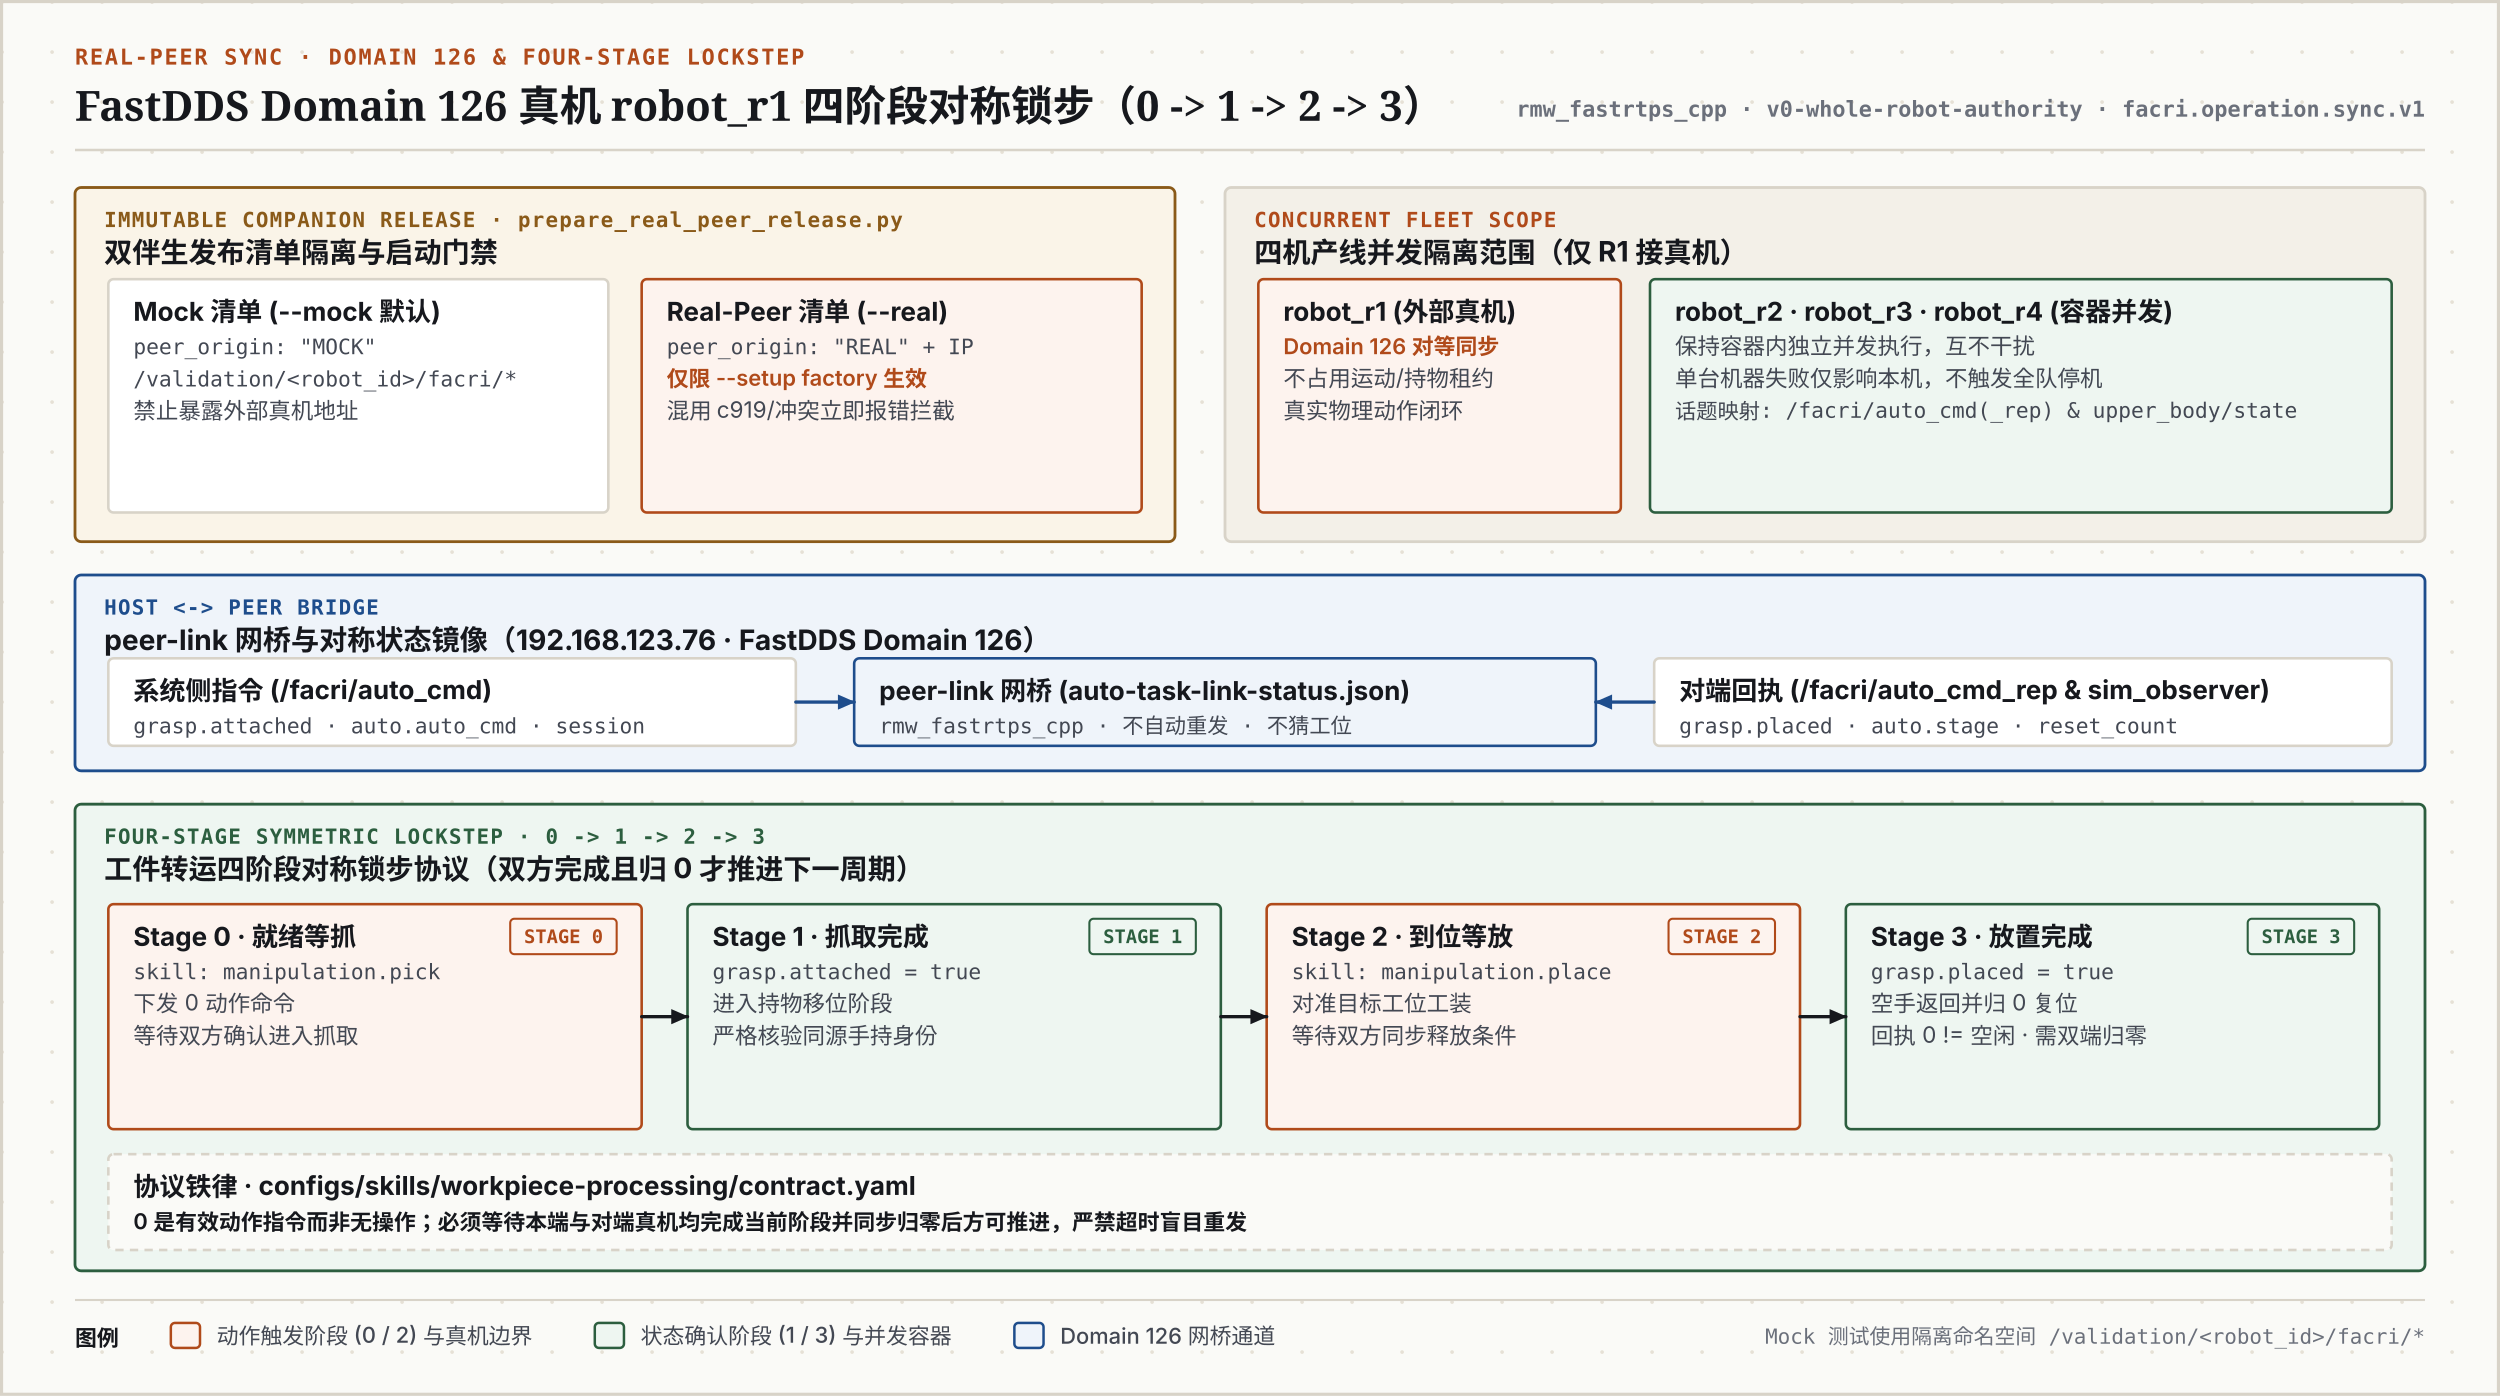
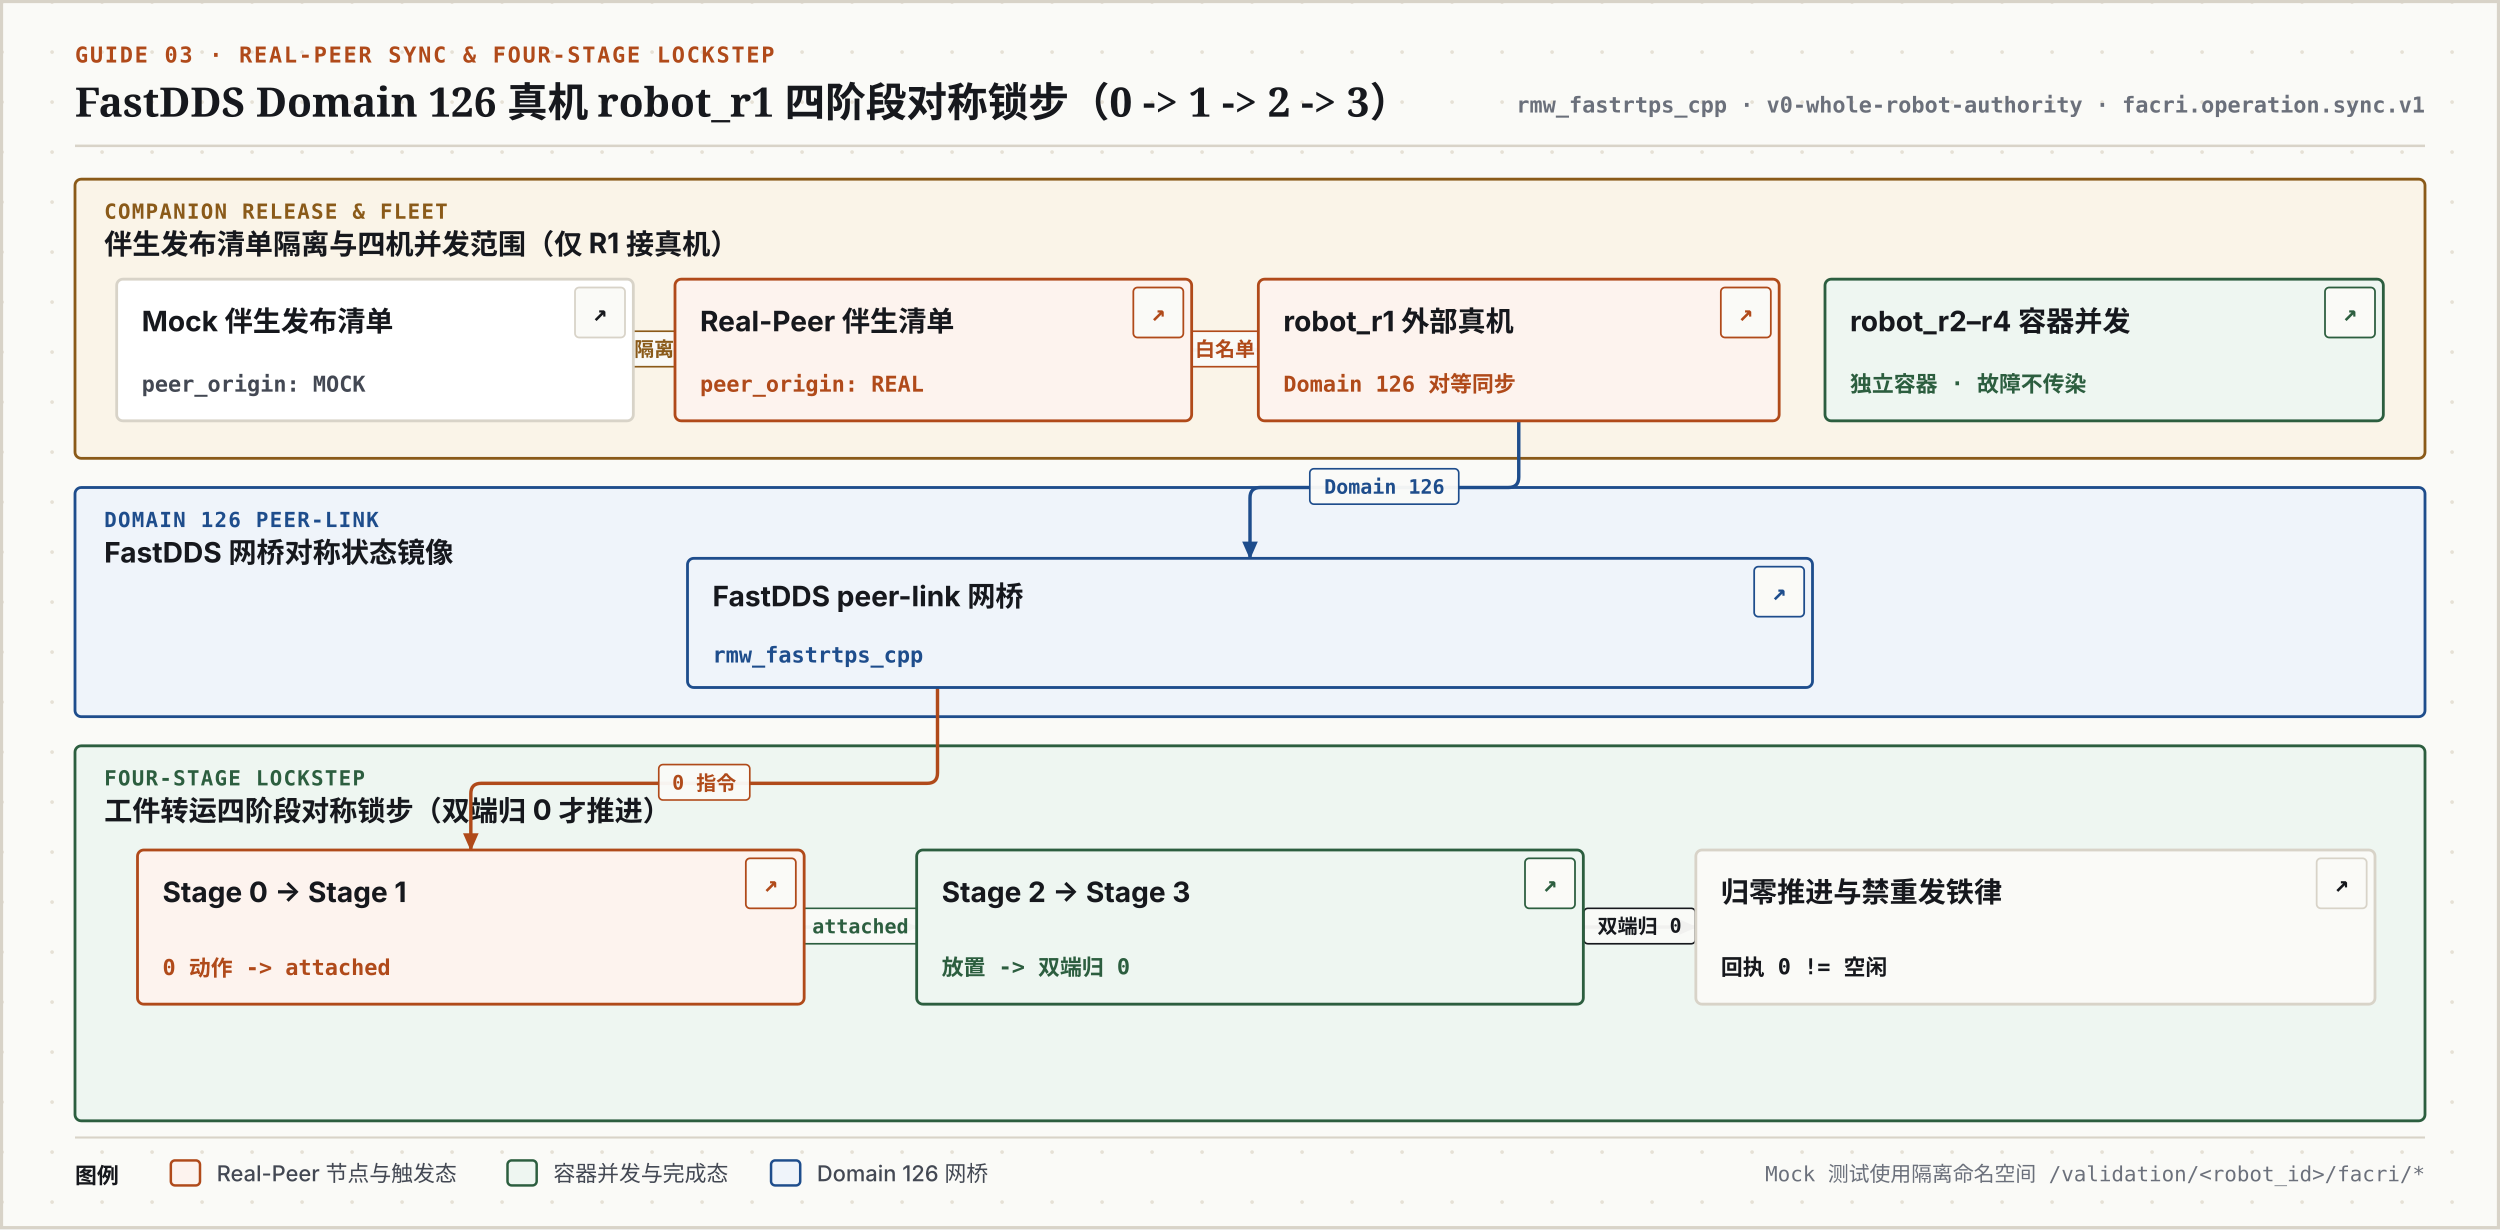
- <svg xmlns="http://www.w3.org/2000/svg" viewBox="0 0 1200 670" width="1200" height="670" role="img" aria-labelledby="diagram-title diagram-desc">
+ <svg xmlns="http://www.w3.org/2000/svg" class="interactive-arch-svg" data-diagram-id="guide-real-peer-lockstep" viewBox="0 0 1200 590" width="1200" height="590" role="group" aria-labelledby="guide-real-peer-lockstep-title" aria-describedby="guide-real-peer-lockstep-desc">
  <defs>
-     <pattern id="dot-grid" width="24" height="24" patternUnits="userSpaceOnUse">
+     <pattern id="guide-real-peer-lockstep-dot-grid" width="24" height="24" patternUnits="userSpaceOnUse">
      <circle cx="1" cy="1" r="0.9" fill="#E6E1D6" />
    </pattern>
-     <marker id="arrow-ink" viewBox="0 0 10 10" refX="8.5" refY="5" markerWidth="6.5" markerHeight="6.5" orient="auto-start-reverse">
+     <marker id="guide-real-peer-lockstep-arrow-ink" viewBox="0 0 10 10" refX="8.5" refY="5" markerWidth="6.5" markerHeight="6.5" orient="auto-start-reverse">
      <path d="M 1 1.5 L 9 5 L 1 8.5 z" fill="#16181D" />
    </marker>
-     <marker id="arrow-terracotta" viewBox="0 0 10 10" refX="8.5" refY="5" markerWidth="6.5" markerHeight="6.5" orient="auto-start-reverse">
+     <marker id="guide-real-peer-lockstep-arrow-terracotta" viewBox="0 0 10 10" refX="8.5" refY="5" markerWidth="6.5" markerHeight="6.5" orient="auto-start-reverse">
      <path d="M 1 1.5 L 9 5 L 1 8.5 z" fill="#B04A1A" />
    </marker>
-     <marker id="arrow-forest" viewBox="0 0 10 10" refX="8.5" refY="5" markerWidth="6.5" markerHeight="6.5" orient="auto-start-reverse">
+     <marker id="guide-real-peer-lockstep-arrow-forest" viewBox="0 0 10 10" refX="8.5" refY="5" markerWidth="6.5" markerHeight="6.5" orient="auto-start-reverse">
      <path d="M 1 1.5 L 9 5 L 1 8.5 z" fill="#2C5E3F" />
    </marker>
-     <marker id="arrow-slate" viewBox="0 0 10 10" refX="8.5" refY="5" markerWidth="6.5" markerHeight="6.5" orient="auto-start-reverse">
+     <marker id="guide-real-peer-lockstep-arrow-slate" viewBox="0 0 10 10" refX="8.5" refY="5" markerWidth="6.5" markerHeight="6.5" orient="auto-start-reverse">
      <path d="M 1 1.5 L 9 5 L 1 8.5 z" fill="#1E4D8C" />
    </marker>
-     <marker id="arrow-ochre" viewBox="0 0 10 10" refX="8.5" refY="5" markerWidth="6.5" markerHeight="6.5" orient="auto-start-reverse">
+     <marker id="guide-real-peer-lockstep-arrow-ochre" viewBox="0 0 10 10" refX="8.5" refY="5" markerWidth="6.5" markerHeight="6.5" orient="auto-start-reverse">
      <path d="M 1 1.5 L 9 5 L 1 8.5 z" fill="#8A5A19" />
    </marker>
-     <marker id="arrow-mute" viewBox="0 0 10 10" refX="8.5" refY="5" markerWidth="6.5" markerHeight="6.5" orient="auto-start-reverse">
+     <marker id="guide-real-peer-lockstep-arrow-mute" viewBox="0 0 10 10" refX="8.5" refY="5" markerWidth="6.5" markerHeight="6.5" orient="auto-start-reverse">
      <path d="M 1 1.5 L 9 5 L 1 8.5 z" fill="#8C877C" />
    </marker>
  </defs>
-   <rect x="0" y="0" width="1200" height="670" fill="#FAFAF7" />
-   <rect x="0" y="0" width="1200" height="670" fill="url(#dot-grid)" />
-   <rect x="0.75" y="0.75" width="1198.5" height="668.5" fill="none" stroke="#D8D3C8" stroke-width="1.5" />
-   <rect x="36.0" y="90.0" width="528.0" height="170.0" rx="3.0" fill="#FAF4E8" stroke="#8A5A19" stroke-width="1.35" />
-   <text x="50.0" y="109.0" font-family="&quot;JetBrains Mono&quot;, monospace" font-size="10.0" font-weight="700" fill="#8A5A19" letter-spacing="0.06em">IMMUTABLE COMPANION RELEASE · prepare_real_peer_release.py</text>
-   <text x="50.0" y="126.0" font-family="&quot;Inter&quot;, &quot;PingFang SC&quot;, &quot;Noto Sans SC&quot;, sans-serif" font-size="13.5" font-weight="700" fill="#16181D">双伴生发布清单隔离与启动门禁</text>
-   <rect x="588.0" y="90.0" width="576.0" height="170.0" rx="3.0" fill="#F3F0E8" stroke="#D8D3C8" stroke-width="1.35" />
-   <text x="602.0" y="109.0" font-family="&quot;JetBrains Mono&quot;, monospace" font-size="10.0" font-weight="700" fill="#B04A1A" letter-spacing="0.06em">CONCURRENT FLEET SCOPE</text>
-   <text x="602.0" y="126.0" font-family="&quot;Inter&quot;, &quot;PingFang SC&quot;, &quot;Noto Sans SC&quot;, sans-serif" font-size="13.5" font-weight="700" fill="#16181D">四机产线并发隔离范围（仅 R1 接真机）</text>
-   <rect x="36.0" y="276.0" width="1128.0" height="94.0" rx="3.0" fill="#EFF4FA" stroke="#1E4D8C" stroke-width="1.35" />
-   <text x="50.0" y="295.0" font-family="&quot;JetBrains Mono&quot;, monospace" font-size="10.0" font-weight="700" fill="#1E4D8C" letter-spacing="0.06em">HOST &lt;-&gt; PEER BRIDGE</text>
-   <text x="50.0" y="312.0" font-family="&quot;Inter&quot;, &quot;PingFang SC&quot;, &quot;Noto Sans SC&quot;, sans-serif" font-size="13.5" font-weight="700" fill="#16181D">peer-link 网桥与对称状态镜像（192.168.123.76 · FastDDS Domain 126）</text>
-   <rect x="36.0" y="386.0" width="1128.0" height="224.0" rx="3.0" fill="#EEF6F1" stroke="#2C5E3F" stroke-width="1.35" />
-   <text x="50.0" y="405.0" font-family="&quot;JetBrains Mono&quot;, monospace" font-size="10.0" font-weight="700" fill="#2C5E3F" letter-spacing="0.06em">FOUR-STAGE SYMMETRIC LOCKSTEP · 0 -&gt; 1 -&gt; 2 -&gt; 3</text>
-   <text x="50.0" y="422.0" font-family="&quot;Inter&quot;, &quot;PingFang SC&quot;, &quot;Noto Sans SC&quot;, sans-serif" font-size="13.5" font-weight="700" fill="#16181D">工件转运四阶段对称锁步协议（双方完成且归 0 才推进下一周期）</text>
-   <rect x="52.0" y="134.0" width="240.0" height="112.0" rx="2.5" fill="#FFFFFF" stroke="#D8D3C8" stroke-width="1.25" />
-   <text x="64.0" y="154.0" font-family="&quot;Inter&quot;, &quot;PingFang SC&quot;, &quot;Noto Sans SC&quot;, sans-serif" font-size="12.5" font-weight="700" fill="#16181D">Mock 清单 (--mock 默认)</text>
-   <text x="64.0" y="170.0" font-family="&quot;JetBrains Mono&quot;, monospace" font-size="10.2" font-weight="500" fill="#434853">peer_origin: "MOCK"</text>
-   <text x="64.0" y="185.5" font-family="&quot;JetBrains Mono&quot;, monospace" font-size="10.2" font-weight="500" fill="#434853">/validation/&lt;robot_id&gt;/facri/*</text>
-   <text x="64.0" y="201.0" font-family="&quot;Inter&quot;, &quot;PingFang SC&quot;, &quot;Noto Sans SC&quot;, sans-serif" font-size="10.8" font-weight="400" fill="#434853">禁止暴露外部真机地址</text>
-   <rect x="308.0" y="134.0" width="240.0" height="112.0" rx="2.5" fill="#FDF3EE" stroke="#B04A1A" stroke-width="1.25" />
-   <text x="320.0" y="154.0" font-family="&quot;Inter&quot;, &quot;PingFang SC&quot;, &quot;Noto Sans SC&quot;, sans-serif" font-size="12.5" font-weight="700" fill="#16181D">Real-Peer 清单 (--real)</text>
-   <text x="320.0" y="170.0" font-family="&quot;JetBrains Mono&quot;, monospace" font-size="10.2" font-weight="500" fill="#434853">peer_origin: "REAL" + IP</text>
-   <text x="320.0" y="185.5" font-family="&quot;Inter&quot;, &quot;PingFang SC&quot;, &quot;Noto Sans SC&quot;, sans-serif" font-size="10.5" font-weight="600" fill="#B04A1A">仅限 --setup factory 生效</text>
-   <text x="320.0" y="201.0" font-family="&quot;Inter&quot;, &quot;PingFang SC&quot;, &quot;Noto Sans SC&quot;, sans-serif" font-size="10.8" font-weight="400" fill="#434853">混用 c919/冲突立即报错拦截</text>
-   <rect x="604.0" y="134.0" width="174.0" height="112.0" rx="2.5" fill="#FDF3EE" stroke="#B04A1A" stroke-width="1.25" />
-   <text x="616.0" y="154.0" font-family="&quot;Inter&quot;, &quot;PingFang SC&quot;, &quot;Noto Sans SC&quot;, sans-serif" font-size="12.5" font-weight="700" fill="#16181D">robot_r1 (外部真机)</text>
-   <text x="616.0" y="170.0" font-family="&quot;Inter&quot;, &quot;PingFang SC&quot;, &quot;Noto Sans SC&quot;, sans-serif" font-size="10.5" font-weight="600" fill="#B04A1A">Domain 126 对等同步</text>
-   <text x="616.0" y="185.5" font-family="&quot;Inter&quot;, &quot;PingFang SC&quot;, &quot;Noto Sans SC&quot;, sans-serif" font-size="10.8" font-weight="400" fill="#434853">不占用运动/持物租约</text>
-   <text x="616.0" y="201.0" font-family="&quot;Inter&quot;, &quot;PingFang SC&quot;, &quot;Noto Sans SC&quot;, sans-serif" font-size="10.8" font-weight="400" fill="#434853">真实物理动作闭环</text>
-   <rect x="792.0" y="134.0" width="356.0" height="112.0" rx="2.5" fill="#EEF6F1" stroke="#2C5E3F" stroke-width="1.25" />
-   <text x="804.0" y="154.0" font-family="&quot;Inter&quot;, &quot;PingFang SC&quot;, &quot;Noto Sans SC&quot;, sans-serif" font-size="12.5" font-weight="700" fill="#16181D">robot_r2 · robot_r3 · robot_r4 (容器并发)</text>
-   <text x="804.0" y="170.0" font-family="&quot;Inter&quot;, &quot;PingFang SC&quot;, &quot;Noto Sans SC&quot;, sans-serif" font-size="10.8" font-weight="400" fill="#434853">保持容器内独立并发执行，互不干扰</text>
-   <text x="804.0" y="185.5" font-family="&quot;Inter&quot;, &quot;PingFang SC&quot;, &quot;Noto Sans SC&quot;, sans-serif" font-size="10.8" font-weight="400" fill="#434853">单台机器失败仅影响本机，不触发全队停机</text>
-   <text x="804.0" y="201.0" font-family="&quot;JetBrains Mono&quot;, monospace" font-size="10.2" font-weight="500" fill="#434853">话题映射: /facri/auto_cmd(_rep) &amp; upper_body/state</text>
-   <rect x="52.0" y="316.0" width="330.0" height="42.0" rx="2.5" fill="#FFFFFF" stroke="#D8D3C8" stroke-width="1.25" />
-   <text x="64.0" y="336.0" font-family="&quot;Inter&quot;, &quot;PingFang SC&quot;, &quot;Noto Sans SC&quot;, sans-serif" font-size="12.5" font-weight="700" fill="#16181D">系统侧指令 (/facri/auto_cmd)</text>
-   <text x="64.0" y="352.0" font-family="&quot;JetBrains Mono&quot;, monospace" font-size="10.2" font-weight="500" fill="#434853">grasp.attached · auto.auto_cmd · session</text>
-   <rect x="410.0" y="316.0" width="356.0" height="42.0" rx="2.5" fill="#EFF4FA" stroke="#1E4D8C" stroke-width="1.25" />
-   <text x="422.0" y="336.0" font-family="&quot;Inter&quot;, &quot;PingFang SC&quot;, &quot;Noto Sans SC&quot;, sans-serif" font-size="12.5" font-weight="700" fill="#16181D">peer-link 网桥 (auto-task-link-status.json)</text>
-   <text x="422.0" y="352.0" font-family="&quot;JetBrains Mono&quot;, monospace" font-size="10.2" font-weight="500" fill="#434853">rmw_fastrtps_cpp · 不自动重发 · 不猜工位</text>
-   <rect x="794.0" y="316.0" width="354.0" height="42.0" rx="2.5" fill="#FFFFFF" stroke="#D8D3C8" stroke-width="1.25" />
-   <text x="806.0" y="336.0" font-family="&quot;Inter&quot;, &quot;PingFang SC&quot;, &quot;Noto Sans SC&quot;, sans-serif" font-size="12.5" font-weight="700" fill="#16181D">对端回执 (/facri/auto_cmd_rep &amp; sim_observer)</text>
-   <text x="806.0" y="352.0" font-family="&quot;JetBrains Mono&quot;, monospace" font-size="10.2" font-weight="500" fill="#434853">grasp.placed · auto.stage · reset_count</text>
-   <rect x="52.0" y="434.0" width="256.0" height="108.0" rx="2.5" fill="#FDF3EE" stroke="#B04A1A" stroke-width="1.25" />
-   <text x="64.0" y="454.0" font-family="&quot;Inter&quot;, &quot;PingFang SC&quot;, &quot;Noto Sans SC&quot;, sans-serif" font-size="12.5" font-weight="700" fill="#16181D">Stage 0 · 就绪等抓</text>
-   <rect x="244.9" y="441.0" width="51.1" height="17.0" rx="2.0" fill="#FDF3EE" stroke="#B04A1A" stroke-width="1.00" />
-   <text x="270.5" y="452.7" font-family="&quot;JetBrains Mono&quot;, monospace" font-size="9.0" font-weight="600" fill="#B04A1A" text-anchor="middle">STAGE 0</text>
-   <text x="64.0" y="470.0" font-family="&quot;JetBrains Mono&quot;, monospace" font-size="10.2" font-weight="500" fill="#434853">skill: manipulation.pick</text>
-   <text x="64.0" y="485.5" font-family="&quot;Inter&quot;, &quot;PingFang SC&quot;, &quot;Noto Sans SC&quot;, sans-serif" font-size="10.8" font-weight="400" fill="#434853">下发 0 动作命令</text>
-   <text x="64.0" y="501.0" font-family="&quot;Inter&quot;, &quot;PingFang SC&quot;, &quot;Noto Sans SC&quot;, sans-serif" font-size="10.8" font-weight="400" fill="#434853">等待双方确认进入抓取</text>
-   <rect x="330.0" y="434.0" width="256.0" height="108.0" rx="2.5" fill="#EEF6F1" stroke="#2C5E3F" stroke-width="1.25" />
-   <text x="342.0" y="454.0" font-family="&quot;Inter&quot;, &quot;PingFang SC&quot;, &quot;Noto Sans SC&quot;, sans-serif" font-size="12.5" font-weight="700" fill="#16181D">Stage 1 · 抓取完成</text>
-   <rect x="522.9" y="441.0" width="51.1" height="17.0" rx="2.0" fill="#EEF6F1" stroke="#2C5E3F" stroke-width="1.00" />
-   <text x="548.5" y="452.7" font-family="&quot;JetBrains Mono&quot;, monospace" font-size="9.0" font-weight="600" fill="#2C5E3F" text-anchor="middle">STAGE 1</text>
-   <text x="342.0" y="470.0" font-family="&quot;JetBrains Mono&quot;, monospace" font-size="10.2" font-weight="500" fill="#434853">grasp.attached = true</text>
-   <text x="342.0" y="485.5" font-family="&quot;Inter&quot;, &quot;PingFang SC&quot;, &quot;Noto Sans SC&quot;, sans-serif" font-size="10.8" font-weight="400" fill="#434853">进入持物移位阶段</text>
-   <text x="342.0" y="501.0" font-family="&quot;Inter&quot;, &quot;PingFang SC&quot;, &quot;Noto Sans SC&quot;, sans-serif" font-size="10.8" font-weight="400" fill="#434853">严格核验同源手持身份</text>
-   <rect x="608.0" y="434.0" width="256.0" height="108.0" rx="2.5" fill="#FDF3EE" stroke="#B04A1A" stroke-width="1.25" />
-   <text x="620.0" y="454.0" font-family="&quot;Inter&quot;, &quot;PingFang SC&quot;, &quot;Noto Sans SC&quot;, sans-serif" font-size="12.5" font-weight="700" fill="#16181D">Stage 2 · 到位等放</text>
-   <rect x="800.9" y="441.0" width="51.1" height="17.0" rx="2.0" fill="#FDF3EE" stroke="#B04A1A" stroke-width="1.00" />
-   <text x="826.5" y="452.7" font-family="&quot;JetBrains Mono&quot;, monospace" font-size="9.0" font-weight="600" fill="#B04A1A" text-anchor="middle">STAGE 2</text>
-   <text x="620.0" y="470.0" font-family="&quot;JetBrains Mono&quot;, monospace" font-size="10.2" font-weight="500" fill="#434853">skill: manipulation.place</text>
-   <text x="620.0" y="485.5" font-family="&quot;Inter&quot;, &quot;PingFang SC&quot;, &quot;Noto Sans SC&quot;, sans-serif" font-size="10.8" font-weight="400" fill="#434853">对准目标工位工装</text>
-   <text x="620.0" y="501.0" font-family="&quot;Inter&quot;, &quot;PingFang SC&quot;, &quot;Noto Sans SC&quot;, sans-serif" font-size="10.8" font-weight="400" fill="#434853">等待双方同步释放条件</text>
-   <rect x="886.0" y="434.0" width="256.0" height="108.0" rx="2.5" fill="#EEF6F1" stroke="#2C5E3F" stroke-width="1.25" />
-   <text x="898.0" y="454.0" font-family="&quot;Inter&quot;, &quot;PingFang SC&quot;, &quot;Noto Sans SC&quot;, sans-serif" font-size="12.5" font-weight="700" fill="#16181D">Stage 3 · 放置完成</text>
-   <rect x="1078.9" y="441.0" width="51.1" height="17.0" rx="2.0" fill="#EEF6F1" stroke="#2C5E3F" stroke-width="1.00" />
-   <text x="1104.5" y="452.7" font-family="&quot;JetBrains Mono&quot;, monospace" font-size="9.0" font-weight="600" fill="#2C5E3F" text-anchor="middle">STAGE 3</text>
-   <text x="898.0" y="470.0" font-family="&quot;JetBrains Mono&quot;, monospace" font-size="10.2" font-weight="500" fill="#434853">grasp.placed = true</text>
-   <text x="898.0" y="485.5" font-family="&quot;Inter&quot;, &quot;PingFang SC&quot;, &quot;Noto Sans SC&quot;, sans-serif" font-size="10.8" font-weight="400" fill="#434853">空手返回并归 0 复位</text>
-   <text x="898.0" y="501.0" font-family="&quot;Inter&quot;, &quot;PingFang SC&quot;, &quot;Noto Sans SC&quot;, sans-serif" font-size="10.8" font-weight="400" fill="#434853">回执 0 != 空闲 · 需双端归零</text>
-   <rect x="52.0" y="554.0" width="1096.0" height="46.0" rx="2.5" fill="#FAFAF7" stroke="#D8D3C8" stroke-width="1.25" stroke-dasharray="4 3" />
-   <text x="64.0" y="574.0" font-family="&quot;Inter&quot;, &quot;PingFang SC&quot;, &quot;Noto Sans SC&quot;, sans-serif" font-size="12.5" font-weight="700" fill="#16181D">协议铁律 · configs/skills/workpiece-processing/contract.yaml</text>
-   <text x="64.0" y="590.0" font-family="&quot;Inter&quot;, &quot;PingFang SC&quot;, &quot;Noto Sans SC&quot;, sans-serif" font-size="10.5" font-weight="600" fill="#16181D">0 是有效动作指令而非无操作；必须等待本端与对端真机均完成当前阶段并同步归零后方可推进，严禁超时盲目重发</text>
-   <path d="M 382.0 337.0 L 410.0 337.0" fill="none" stroke="#1E4D8C" stroke-width="1.60" stroke-linejoin="round" stroke-linecap="round" marker-end="url(#arrow-slate)" />
-   <path d="M 794.0 337.0 L 766.0 337.0" fill="none" stroke="#1E4D8C" stroke-width="1.60" stroke-linejoin="round" stroke-linecap="round" marker-end="url(#arrow-slate)" />
-   <path d="M 308.0 488.0 L 330.0 488.0" fill="none" stroke="#16181D" stroke-width="1.60" stroke-linejoin="round" stroke-linecap="round" marker-end="url(#arrow-ink)" />
-   <path d="M 586.0 488.0 L 608.0 488.0" fill="none" stroke="#16181D" stroke-width="1.60" stroke-linejoin="round" stroke-linecap="round" marker-end="url(#arrow-ink)" />
-   <path d="M 864.0 488.0 L 886.0 488.0" fill="none" stroke="#16181D" stroke-width="1.60" stroke-linejoin="round" stroke-linecap="round" marker-end="url(#arrow-ink)" />
-   <line x1="36.0" y1="624.0" x2="1164.0" y2="624.0" stroke="#D8D3C8" stroke-width="1.00" />
-   <text x="36.0" y="646.0" font-family="&quot;JetBrains Mono&quot;, monospace" font-size="10.5" font-weight="700" fill="#16181D">图例</text>
-   <rect x="82.0" y="635.0" width="14.0" height="12.0" rx="2.0" fill="#FDF3EE" stroke="#B04A1A" stroke-width="1.20" />
-   <text x="104.0" y="645.0" font-family="&quot;Inter&quot;, &quot;PingFang SC&quot;, &quot;Noto Sans SC&quot;, sans-serif" font-size="10.5" font-weight="500" fill="#434853">动作触发阶段 (0 / 2) 与真机边界</text>
-   <rect x="285.5" y="635.0" width="14.0" height="12.0" rx="2.0" fill="#EEF6F1" stroke="#2C5E3F" stroke-width="1.20" />
-   <text x="307.5" y="645.0" font-family="&quot;Inter&quot;, &quot;PingFang SC&quot;, &quot;Noto Sans SC&quot;, sans-serif" font-size="10.5" font-weight="500" fill="#434853">状态确认阶段 (1 / 3) 与并发容器</text>
-   <rect x="486.9" y="635.0" width="14.0" height="12.0" rx="2.0" fill="#EFF4FA" stroke="#1E4D8C" stroke-width="1.20" />
-   <text x="508.9" y="645.0" font-family="&quot;Inter&quot;, &quot;PingFang SC&quot;, &quot;Noto Sans SC&quot;, sans-serif" font-size="10.5" font-weight="500" fill="#434853">Domain 126 网桥通道</text>
-   <text x="1164.0" y="645.0" font-family="&quot;JetBrains Mono&quot;, monospace" font-size="10.0" font-weight="500" fill="#6B707B" text-anchor="end">Mock 测试使用隔离命名空间 /validation/&lt;robot_id&gt;/facri/*</text>
-   <text x="36.0" y="31.0" font-family="&quot;JetBrains Mono&quot;, monospace" font-size="10.5" font-weight="700" fill="#B04A1A" letter-spacing="0.08em">REAL-PEER SYNC · DOMAIN 126 &amp; FOUR-STAGE LOCKSTEP</text>
-   <text x="36.0" y="58.0" font-family="&quot;Noto Serif SC&quot;, &quot;Source Han Serif SC&quot;, Georgia, serif" font-size="20.0" font-weight="700" fill="#16181D">FastDDS Domain 126 真机 robot_r1 四阶段对称锁步（0 -&gt; 1 -&gt; 2 -&gt; 3）</text>
-   <text x="1164.0" y="56.0" font-family="&quot;JetBrains Mono&quot;, monospace" font-size="10.5" font-weight="600" fill="#6B707B" text-anchor="end">rmw_fastrtps_cpp · v0-whole-robot-authority · facri.operation.sync.v1</text>
-   <line x1="36.0" y1="72.0" x2="1164.0" y2="72.0" stroke="#D8D3C8" stroke-width="1.20" />
+   <rect x="0" y="0" width="1200" height="590" fill="#FAFAF7" />
+   <rect x="0" y="0" width="1200" height="590" fill="url(#guide-real-peer-lockstep-dot-grid)" />
+   <rect x="0.75" y="0.75" width="1198.5" height="588.5" fill="none" stroke="#D8D3C8" stroke-width="1.5" />
+   <rect x="36.0" y="86.0" width="1128.0" height="134.0" rx="3.0" fill="#FAF4E8" stroke="#8A5A19" stroke-width="1.35" />
+   <text x="50.0" y="105.0" font-family="&quot;JetBrains Mono&quot;, monospace" font-size="10.0" font-weight="700" fill="#8A5A19" letter-spacing="0.06em">COMPANION RELEASE &amp; FLEET</text>
+   <text x="50.0" y="122.0" font-family="&quot;Inter&quot;, &quot;PingFang SC&quot;, &quot;Noto Sans SC&quot;, sans-serif" font-size="13.5" font-weight="700" fill="#16181D">伴生发布清单隔离与四机并发范围（仅 R1 接真机）</text>
+   <rect x="36.0" y="234.0" width="1128.0" height="110.0" rx="3.0" fill="#EFF4FA" stroke="#1E4D8C" stroke-width="1.35" />
+   <text x="50.0" y="253.0" font-family="&quot;JetBrains Mono&quot;, monospace" font-size="10.0" font-weight="700" fill="#1E4D8C" letter-spacing="0.06em">DOMAIN 126 PEER-LINK</text>
+   <text x="50.0" y="270.0" font-family="&quot;Inter&quot;, &quot;PingFang SC&quot;, &quot;Noto Sans SC&quot;, sans-serif" font-size="13.5" font-weight="700" fill="#16181D">FastDDS 网桥对称状态镜像</text>
+   <rect x="36.0" y="358.0" width="1128.0" height="180.0" rx="3.0" fill="#EEF6F1" stroke="#2C5E3F" stroke-width="1.35" />
+   <text x="50.0" y="377.0" font-family="&quot;JetBrains Mono&quot;, monospace" font-size="10.0" font-weight="700" fill="#2C5E3F" letter-spacing="0.06em">FOUR-STAGE LOCKSTEP</text>
+   <text x="50.0" y="394.0" font-family="&quot;Inter&quot;, &quot;PingFang SC&quot;, &quot;Noto Sans SC&quot;, sans-serif" font-size="13.5" font-weight="700" fill="#16181D">工件转运四阶段对称锁步（双端归 0 才推进）</text>
+   <g class="arch-edge" data-from="rel_mock" data-to="rel_real" data-flow="release">
+     <path d="M 304.0 168.0 L 324.0 168.0" fill="none" stroke="#8A5A19" stroke-width="1.65" stroke-linejoin="round" stroke-linecap="round" stroke-dasharray="5 4" marker-end="url(#guide-real-peer-lockstep-arrow-ochre)" />
+     <rect x="298.1" y="159.0" width="31.8" height="17.0" rx="2.0" fill="#FAFAF7" fill-opacity="0.96" stroke="#8A5A19" stroke-width="0.8" />
+     <text x="314.0" y="171.0" font-family="&quot;JetBrains Mono&quot;, monospace" font-size="9.6" font-weight="600" fill="#8A5A19" text-anchor="middle">隔离</text>
+   </g>
+   <g class="arch-edge" data-from="rel_real" data-to="r1_peer" data-flow="release">
+     <path d="M 572.0 168.0 L 604.0 168.0" fill="none" stroke="#B04A1A" stroke-width="1.65" stroke-linejoin="round" stroke-linecap="round" marker-end="url(#guide-real-peer-lockstep-arrow-terracotta)" />
+     <rect x="567.2" y="159.0" width="41.7" height="17.0" rx="2.0" fill="#FAFAF7" fill-opacity="0.96" stroke="#B04A1A" stroke-width="0.8" />
+     <text x="588.0" y="171.0" font-family="&quot;JetBrains Mono&quot;, monospace" font-size="9.6" font-weight="600" fill="#B04A1A" text-anchor="middle">白名单</text>
+   </g>
+   <g class="arch-edge" data-from="r1_peer" data-to="dds_bridge" data-flow="bridge">
+     <path d="M 729.0 202.0 L 729.0 229.0 Q 729.0 234.0 724.0 234.0 L 605.0 234.0 Q 600.0 234.0 600.0 239.0 L 600.0 268.0" fill="none" stroke="#1E4D8C" stroke-width="1.65" stroke-linejoin="round" stroke-linecap="round" marker-end="url(#guide-real-peer-lockstep-arrow-slate)" />
+     <rect x="628.7" y="225.0" width="71.5" height="17.0" rx="2.0" fill="#FAFAF7" fill-opacity="0.96" stroke="#1E4D8C" stroke-width="0.8" />
+     <text x="664.5" y="237.0" font-family="&quot;JetBrains Mono&quot;, monospace" font-size="9.6" font-weight="600" fill="#1E4D8C" text-anchor="middle">Domain 126</text>
+   </g>
+   <g class="arch-edge" data-from="dds_bridge" data-to="stage_01" data-flow="lockstep">
+     <path d="M 450.0 330.0 L 450.0 371.0 Q 450.0 376.0 445.0 376.0 L 231.0 376.0 Q 226.0 376.0 226.0 381.0 L 226.0 408.0" fill="none" stroke="#B04A1A" stroke-width="1.65" stroke-linejoin="round" stroke-linecap="round" marker-end="url(#guide-real-peer-lockstep-arrow-terracotta)" />
+     <rect x="316.2" y="367.0" width="43.7" height="17.0" rx="2.0" fill="#FAFAF7" fill-opacity="0.96" stroke="#B04A1A" stroke-width="0.8" />
+     <text x="338.0" y="379.0" font-family="&quot;JetBrains Mono&quot;, monospace" font-size="9.6" font-weight="600" fill="#B04A1A" text-anchor="middle">0 指令</text>
+   </g>
+   <g class="arch-edge" data-from="stage_01" data-to="stage_23" data-flow="lockstep">
+     <path d="M 386.0 445.0 L 440.0 445.0" fill="none" stroke="#2C5E3F" stroke-width="1.65" stroke-linejoin="round" stroke-linecap="round" marker-end="url(#guide-real-peer-lockstep-arrow-forest)" />
+     <rect x="383.2" y="436.0" width="59.6" height="17.0" rx="2.0" fill="#FAFAF7" fill-opacity="0.96" stroke="#2C5E3F" stroke-width="0.8" />
+     <text x="413.0" y="448.0" font-family="&quot;JetBrains Mono&quot;, monospace" font-size="9.6" font-weight="600" fill="#2C5E3F" text-anchor="middle">attached</text>
+   </g>
+   <g class="arch-edge" data-from="stage_23" data-to="zero_rule" data-flow="lockstep">
+     <path d="M 760.0 445.0 L 814.0 445.0" fill="none" stroke="#16181D" stroke-width="1.65" stroke-linejoin="round" stroke-linecap="round" marker-end="url(#guide-real-peer-lockstep-arrow-ink)" />
+     <rect x="760.2" y="436.0" width="53.6" height="17.0" rx="2.0" fill="#FAFAF7" fill-opacity="0.96" stroke="#16181D" stroke-width="0.8" />
+     <text x="787.0" y="448.0" font-family="&quot;JetBrains Mono&quot;, monospace" font-size="9.6" font-weight="600" fill="#16181D" text-anchor="middle">双端归 0</text>
+   </g>
+   <g class="arch-node-card" data-node-id="rel_mock">
+     <g class="arch-node" role="button" tabindex="0" data-node-id="rel_mock" data-flows="all,release" aria-expanded="false" aria-label="Mock 伴生发布清单（peer_origin: MOCK）">
+       <rect class="arch-node-box" x="56.0" y="134.0" width="248.0" height="68.0" rx="3.0" fill="#FFFFFF" stroke="#D8D3C8" stroke-width="1.35" />
+       <text class="arch-node-title" x="68.0" y="159.0" font-family="&quot;Inter&quot;, &quot;PingFang SC&quot;, &quot;Noto Sans SC&quot;, sans-serif" font-size="13.5" font-weight="700" fill="#16181D">Mock 伴生发布清单</text>
+       <text class="arch-node-role" x="68.0" y="188.0" font-family="&quot;JetBrains Mono&quot;, monospace" font-size="10.5" font-weight="600" fill="#434853">peer_origin: MOCK</text>
+     </g>
+     <a class="arch-node-jump" href="handbook://guides/real-peer-sync.html" aria-label="前往「Mock 伴生发布清单」对应章节">
+       <rect x="276.0" y="138.0" width="24.0" height="24.0" rx="2.0" fill="#FAFAF7" stroke="#D8D3C8" stroke-width="0.85" />
+       <text x="288.0" y="154.0" font-family="&quot;JetBrains Mono&quot;, monospace" font-size="11.5" font-weight="700" fill="#16181D" text-anchor="middle">↗</text>
+     </a>
+   </g>
+   <g class="arch-node-card" data-node-id="rel_real">
+     <g class="arch-node" role="button" tabindex="0" data-node-id="rel_real" data-flows="all,release" aria-expanded="false" aria-label="Real-Peer 伴生清单（peer_origin: REAL）">
+       <rect class="arch-node-box" x="324.0" y="134.0" width="248.0" height="68.0" rx="3.0" fill="#FDF3EE" stroke="#B04A1A" stroke-width="1.35" />
+       <text class="arch-node-title" x="336.0" y="159.0" font-family="&quot;Inter&quot;, &quot;PingFang SC&quot;, &quot;Noto Sans SC&quot;, sans-serif" font-size="13.5" font-weight="700" fill="#16181D">Real-Peer 伴生清单</text>
+       <text class="arch-node-role" x="336.0" y="188.0" font-family="&quot;JetBrains Mono&quot;, monospace" font-size="10.5" font-weight="600" fill="#B04A1A">peer_origin: REAL</text>
+     </g>
+     <a class="arch-node-jump" href="handbook://guides/real-peer-sync.html" aria-label="前往「Real-Peer 伴生清单」对应章节">
+       <rect x="544.0" y="138.0" width="24.0" height="24.0" rx="2.0" fill="#FAFAF7" stroke="#B04A1A" stroke-width="0.85" />
+       <text x="556.0" y="154.0" font-family="&quot;JetBrains Mono&quot;, monospace" font-size="11.5" font-weight="700" fill="#B04A1A" text-anchor="middle">↗</text>
+     </a>
+   </g>
+   <g class="arch-node-card" data-node-id="r1_peer">
+     <g class="arch-node" role="button" tabindex="0" data-node-id="r1_peer" data-flows="all,bridge,release" aria-expanded="false" aria-label="robot_r1 外部真机（Domain 126 对等同步）">
+       <rect class="arch-node-box" x="604.0" y="134.0" width="250.0" height="68.0" rx="3.0" fill="#FDF3EE" stroke="#B04A1A" stroke-width="1.35" />
+       <text class="arch-node-title" x="616.0" y="159.0" font-family="&quot;Inter&quot;, &quot;PingFang SC&quot;, &quot;Noto Sans SC&quot;, sans-serif" font-size="13.5" font-weight="700" fill="#16181D">robot_r1 外部真机</text>
+       <text class="arch-node-role" x="616.0" y="188.0" font-family="&quot;JetBrains Mono&quot;, monospace" font-size="10.5" font-weight="600" fill="#B04A1A">Domain 126 对等同步</text>
+     </g>
+     <a class="arch-node-jump" href="handbook://guides/real-peer-sync.html" aria-label="前往「robot_r1 外部真机」对应章节">
+       <rect x="826.0" y="138.0" width="24.0" height="24.0" rx="2.0" fill="#FAFAF7" stroke="#B04A1A" stroke-width="0.85" />
+       <text x="838.0" y="154.0" font-family="&quot;JetBrains Mono&quot;, monospace" font-size="11.5" font-weight="700" fill="#B04A1A" text-anchor="middle">↗</text>
+     </a>
+   </g>
+   <g class="arch-node-card" data-node-id="r24_fleet">
+     <g class="arch-node" role="button" tabindex="0" data-node-id="r24_fleet" data-flows="all" aria-expanded="false" aria-label="robot_r2–r4 容器并发（独立容器 · 故障不传染）">
+       <rect class="arch-node-box" x="876.0" y="134.0" width="268.0" height="68.0" rx="3.0" fill="#EEF6F1" stroke="#2C5E3F" stroke-width="1.35" />
+       <text class="arch-node-title" x="888.0" y="159.0" font-family="&quot;Inter&quot;, &quot;PingFang SC&quot;, &quot;Noto Sans SC&quot;, sans-serif" font-size="13.5" font-weight="700" fill="#16181D">robot_r2–r4 容器并发</text>
+       <text class="arch-node-role" x="888.0" y="188.0" font-family="&quot;JetBrains Mono&quot;, monospace" font-size="10.5" font-weight="600" fill="#2C5E3F">独立容器 · 故障不传染</text>
+     </g>
+     <a class="arch-node-jump" href="handbook://architecture/runtime-baselines.html" aria-label="前往「robot_r2–r4 容器并发」对应章节">
+       <rect x="1116.0" y="138.0" width="24.0" height="24.0" rx="2.0" fill="#FAFAF7" stroke="#2C5E3F" stroke-width="0.85" />
+       <text x="1128.0" y="154.0" font-family="&quot;JetBrains Mono&quot;, monospace" font-size="11.5" font-weight="700" fill="#2C5E3F" text-anchor="middle">↗</text>
+     </a>
+   </g>
+   <g class="arch-node-card" data-node-id="dds_bridge">
+     <g class="arch-node" role="button" tabindex="0" data-node-id="dds_bridge" data-flows="all,bridge,lockstep" aria-expanded="false" aria-label="FastDDS peer-link 网桥（rmw_fastrtps_cpp）">
+       <rect class="arch-node-box" x="330.0" y="268.0" width="540.0" height="62.0" rx="3.0" fill="#EFF4FA" stroke="#1E4D8C" stroke-width="1.35" />
+       <text class="arch-node-title" x="342.0" y="291.0" font-family="&quot;Inter&quot;, &quot;PingFang SC&quot;, &quot;Noto Sans SC&quot;, sans-serif" font-size="13.5" font-weight="700" fill="#16181D">FastDDS peer-link 网桥</text>
+       <text class="arch-node-role" x="342.0" y="318.0" font-family="&quot;JetBrains Mono&quot;, monospace" font-size="10.5" font-weight="600" fill="#1E4D8C">rmw_fastrtps_cpp</text>
+     </g>
+     <a class="arch-node-jump" href="handbook://guides/real-peer-sync.html" aria-label="前往「FastDDS peer-link 网桥」对应章节">
+       <rect x="842.0" y="272.0" width="24.0" height="24.0" rx="2.0" fill="#FAFAF7" stroke="#1E4D8C" stroke-width="0.85" />
+       <text x="854.0" y="288.0" font-family="&quot;JetBrains Mono&quot;, monospace" font-size="11.5" font-weight="700" fill="#1E4D8C" text-anchor="middle">↗</text>
+     </a>
+   </g>
+   <g class="arch-node-card" data-node-id="stage_01">
+     <g class="arch-node" role="button" tabindex="0" data-node-id="stage_01" data-flows="all,lockstep" aria-expanded="false" aria-label="Stage 0 -&gt; Stage 1（0 动作 -&gt; attached）">
+       <rect class="arch-node-box" x="66.0" y="408.0" width="320.0" height="74.0" rx="3.0" fill="#FDF3EE" stroke="#B04A1A" stroke-width="1.35" />
+       <text class="arch-node-title" x="78.0" y="433.0" font-family="&quot;Inter&quot;, &quot;PingFang SC&quot;, &quot;Noto Sans SC&quot;, sans-serif" font-size="13.5" font-weight="700" fill="#16181D">Stage 0 -&gt; Stage 1</text>
+       <text class="arch-node-role" x="78.0" y="468.0" font-family="&quot;JetBrains Mono&quot;, monospace" font-size="10.5" font-weight="600" fill="#B04A1A">0 动作 -&gt; attached</text>
+     </g>
+     <a class="arch-node-jump" href="handbook://guides/real-peer-sync.html" aria-label="前往「Stage 0 -&gt; Stage 1」对应章节">
+       <rect x="358.0" y="412.0" width="24.0" height="24.0" rx="2.0" fill="#FAFAF7" stroke="#B04A1A" stroke-width="0.85" />
+       <text x="370.0" y="428.0" font-family="&quot;JetBrains Mono&quot;, monospace" font-size="11.5" font-weight="700" fill="#B04A1A" text-anchor="middle">↗</text>
+     </a>
+   </g>
+   <g class="arch-node-card" data-node-id="stage_23">
+     <g class="arch-node" role="button" tabindex="0" data-node-id="stage_23" data-flows="all,lockstep" aria-expanded="false" aria-label="Stage 2 -&gt; Stage 3（放置 -&gt; 双端归 0）">
+       <rect class="arch-node-box" x="440.0" y="408.0" width="320.0" height="74.0" rx="3.0" fill="#EEF6F1" stroke="#2C5E3F" stroke-width="1.35" />
+       <text class="arch-node-title" x="452.0" y="433.0" font-family="&quot;Inter&quot;, &quot;PingFang SC&quot;, &quot;Noto Sans SC&quot;, sans-serif" font-size="13.5" font-weight="700" fill="#16181D">Stage 2 -&gt; Stage 3</text>
+       <text class="arch-node-role" x="452.0" y="468.0" font-family="&quot;JetBrains Mono&quot;, monospace" font-size="10.5" font-weight="600" fill="#2C5E3F">放置 -&gt; 双端归 0</text>
+     </g>
+     <a class="arch-node-jump" href="handbook://guides/real-peer-sync.html" aria-label="前往「Stage 2 -&gt; Stage 3」对应章节">
+       <rect x="732.0" y="412.0" width="24.0" height="24.0" rx="2.0" fill="#FAFAF7" stroke="#2C5E3F" stroke-width="0.85" />
+       <text x="744.0" y="428.0" font-family="&quot;JetBrains Mono&quot;, monospace" font-size="11.5" font-weight="700" fill="#2C5E3F" text-anchor="middle">↗</text>
+     </a>
+   </g>
+   <g class="arch-node-card" data-node-id="zero_rule">
+     <g class="arch-node" role="button" tabindex="0" data-node-id="zero_rule" data-flows="all,lockstep" aria-expanded="false" aria-label="归零推进与禁重发铁律（回执 0 != 空闲）">
+       <rect class="arch-node-box" x="814.0" y="408.0" width="326.0" height="74.0" rx="3.0" fill="#FAFAF7" stroke="#D8D3C8" stroke-width="1.35" />
+       <text class="arch-node-title" x="826.0" y="433.0" font-family="&quot;Inter&quot;, &quot;PingFang SC&quot;, &quot;Noto Sans SC&quot;, sans-serif" font-size="13.5" font-weight="700" fill="#16181D">归零推进与禁重发铁律</text>
+       <text class="arch-node-role" x="826.0" y="468.0" font-family="&quot;JetBrains Mono&quot;, monospace" font-size="10.5" font-weight="600" fill="#16181D">回执 0 != 空闲</text>
+     </g>
+     <a class="arch-node-jump" href="handbook://guides/real-peer-sync.html" aria-label="前往「归零推进与禁重发铁律」对应章节">
+       <rect x="1112.0" y="412.0" width="24.0" height="24.0" rx="2.0" fill="#FAFAF7" stroke="#D8D3C8" stroke-width="0.85" />
+       <text x="1124.0" y="428.0" font-family="&quot;JetBrains Mono&quot;, monospace" font-size="11.5" font-weight="700" fill="#16181D" text-anchor="middle">↗</text>
+     </a>
+   </g>
+   <line x1="36.0" y1="546.0" x2="1164.0" y2="546.0" stroke="#D8D3C8" stroke-width="1.00" />
+   <text x="36.0" y="568.0" font-family="&quot;JetBrains Mono&quot;, monospace" font-size="10.5" font-weight="700" fill="#16181D">图例</text>
+   <rect x="82.0" y="557.0" width="14.0" height="12.0" rx="2.0" fill="#FDF3EE" stroke="#B04A1A" stroke-width="1.20" />
+   <text x="104.0" y="567.0" font-family="&quot;Inter&quot;, &quot;PingFang SC&quot;, &quot;Noto Sans SC&quot;, sans-serif" font-size="10.5" font-weight="500" fill="#434853">Real-Peer 节点与触发态</text>
+   <rect x="243.6" y="557.0" width="14.0" height="12.0" rx="2.0" fill="#EEF6F1" stroke="#2C5E3F" stroke-width="1.20" />
+   <text x="265.6" y="567.0" font-family="&quot;Inter&quot;, &quot;PingFang SC&quot;, &quot;Noto Sans SC&quot;, sans-serif" font-size="10.5" font-weight="500" fill="#434853">容器并发与完成态</text>
+   <rect x="370.1" y="557.0" width="14.0" height="12.0" rx="2.0" fill="#EFF4FA" stroke="#1E4D8C" stroke-width="1.20" />
+   <text x="392.1" y="567.0" font-family="&quot;Inter&quot;, &quot;PingFang SC&quot;, &quot;Noto Sans SC&quot;, sans-serif" font-size="10.5" font-weight="500" fill="#434853">Domain 126 网桥</text>
+   <text x="1164.0" y="567.0" font-family="&quot;JetBrains Mono&quot;, monospace" font-size="10.0" font-weight="500" fill="#6B707B" text-anchor="end">Mock 测试使用隔离命名空间 /validation/&lt;robot_id&gt;/facri/*</text>
+   <text x="36.0" y="30.0" font-family="&quot;JetBrains Mono&quot;, monospace" font-size="10.5" font-weight="700" fill="#B04A1A" letter-spacing="0.08em">GUIDE 03 · REAL-PEER SYNC &amp; FOUR-STAGE LOCKSTEP</text>
+   <text x="36.0" y="56.0" font-family="&quot;Noto Serif SC&quot;, &quot;Source Han Serif SC&quot;, Georgia, serif" font-size="19.5" font-weight="700" fill="#16181D">FastDDS Domain 126 真机 robot_r1 四阶段对称锁步（0 -&gt; 1 -&gt; 2 -&gt; 3）</text>
+   <text x="1164.0" y="54.0" font-family="&quot;JetBrains Mono&quot;, monospace" font-size="10.5" font-weight="600" fill="#6B707B" text-anchor="end">rmw_fastrtps_cpp · v0-whole-robot-authority · facri.operation.sync.v1</text>
+   <line x1="36.0" y1="70.0" x2="1164.0" y2="70.0" stroke="#D8D3C8" stroke-width="1.20" />
</svg>
